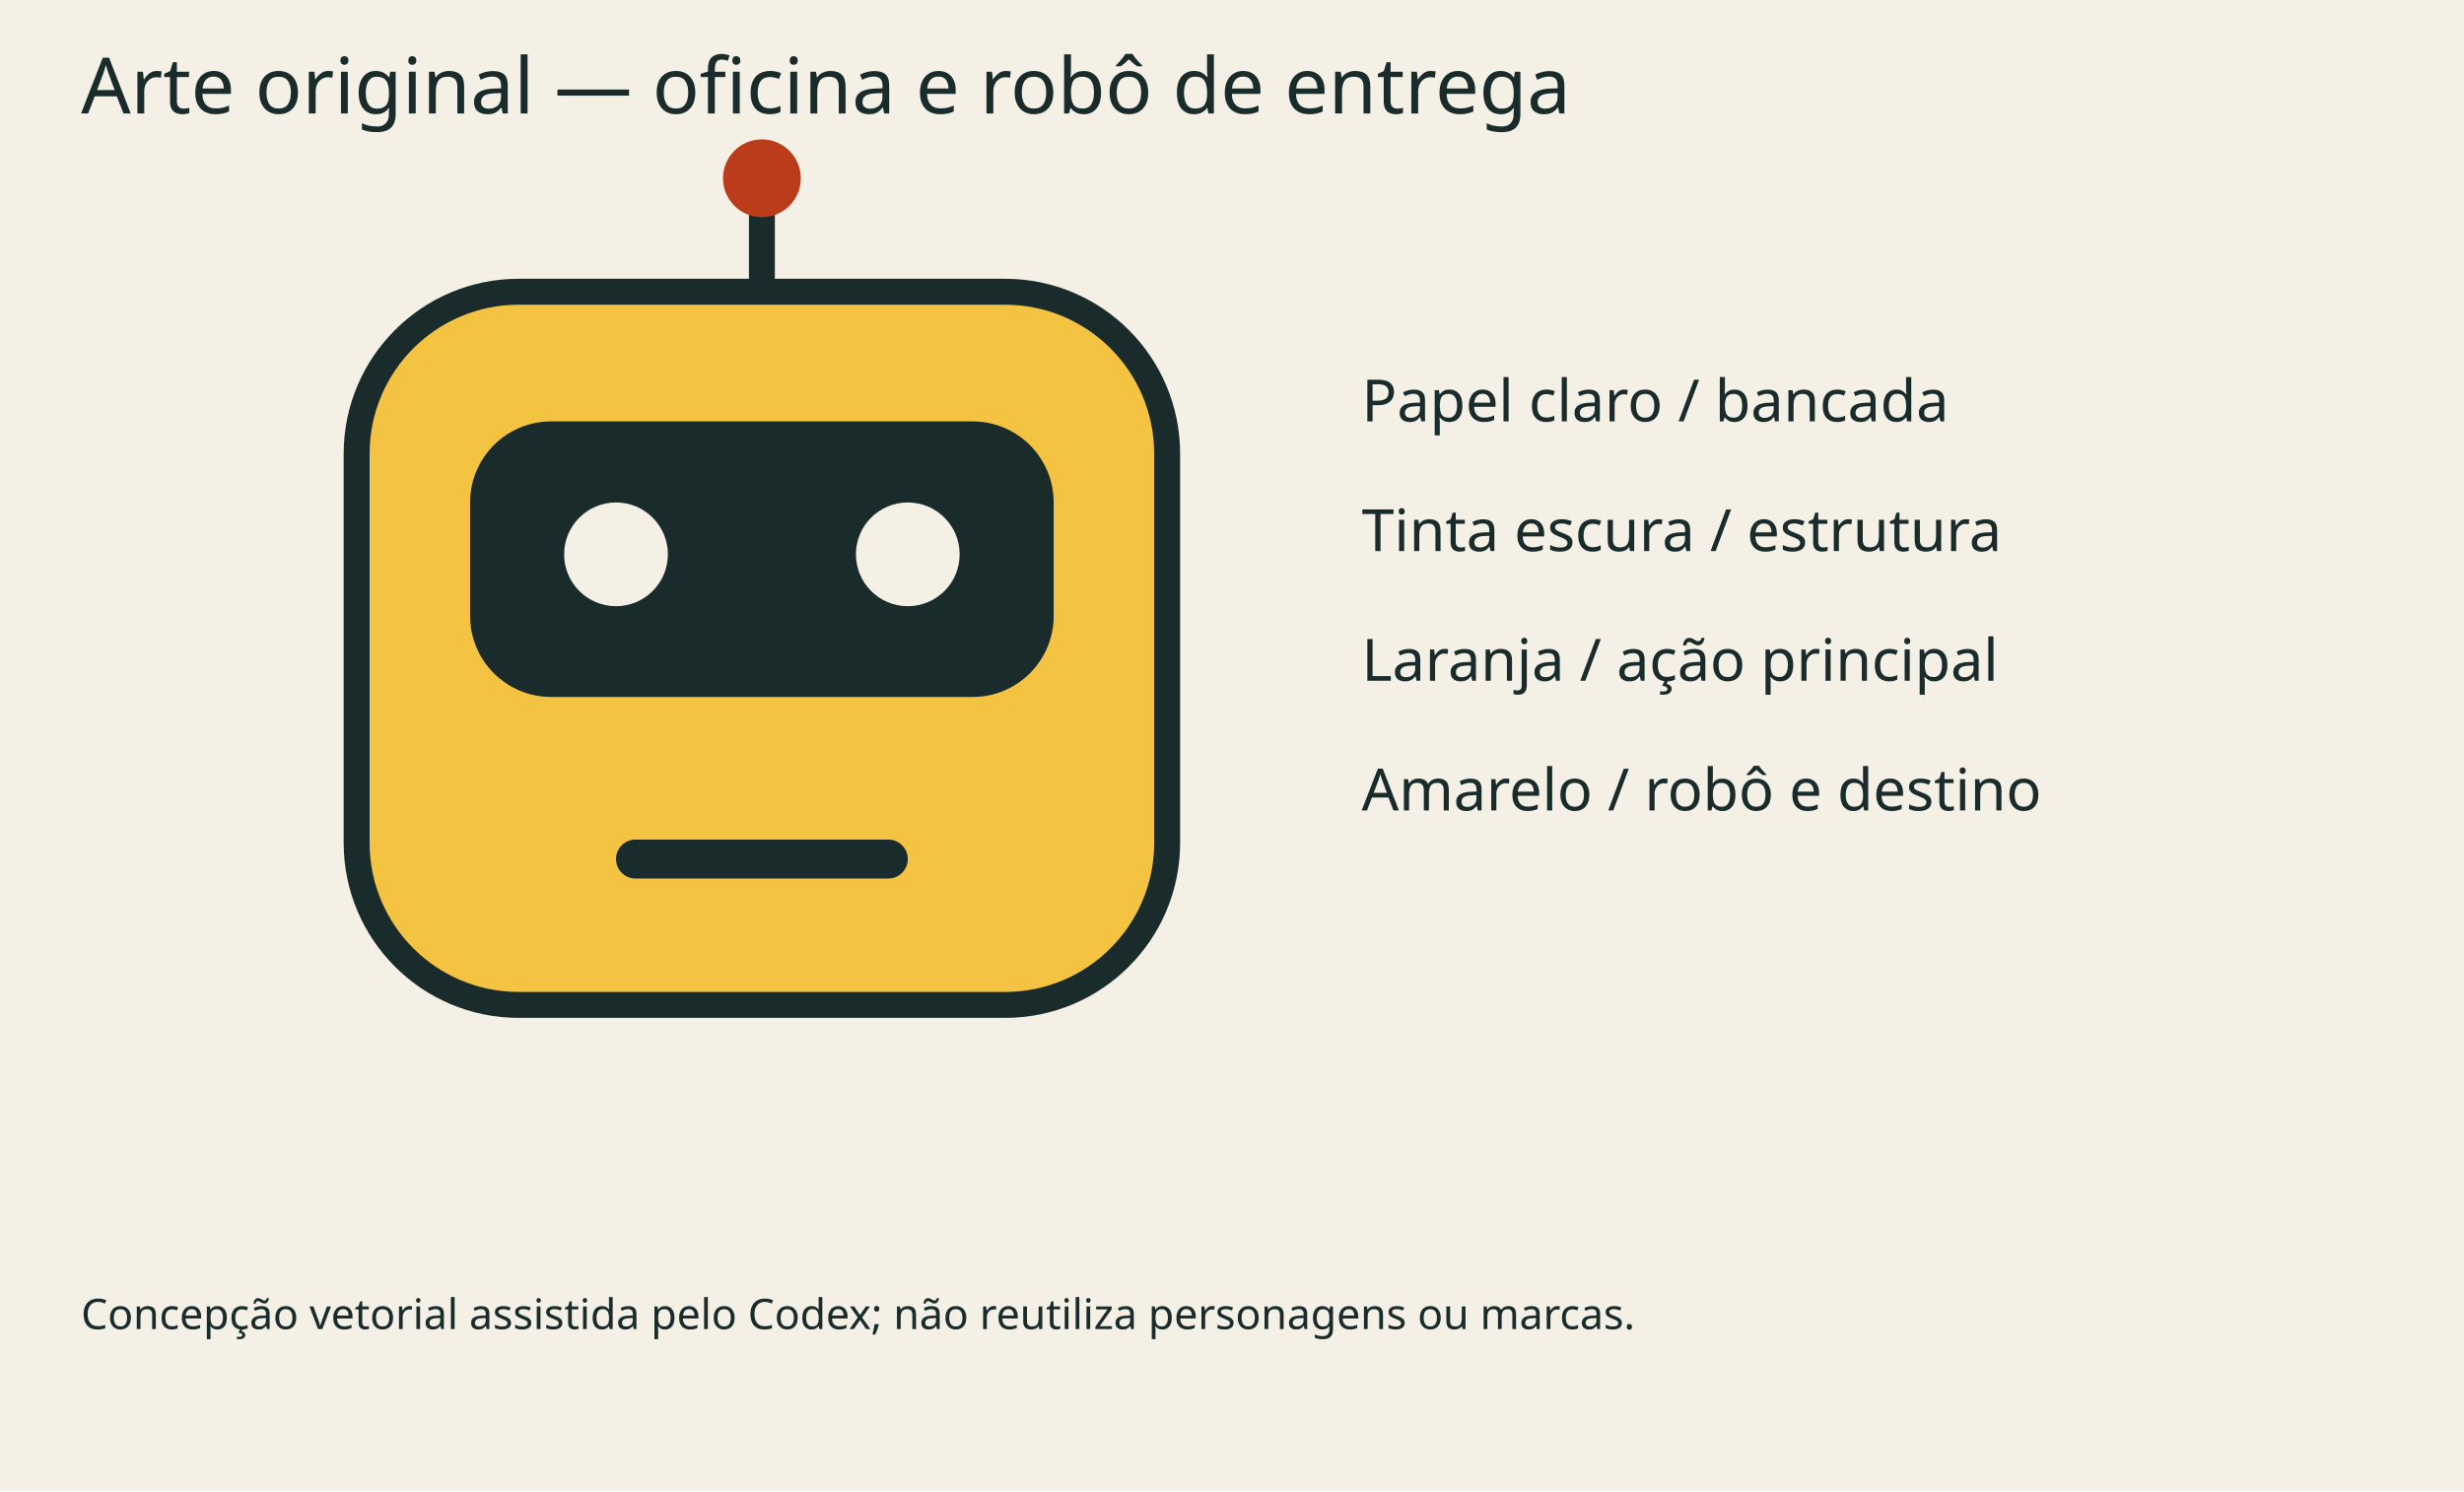
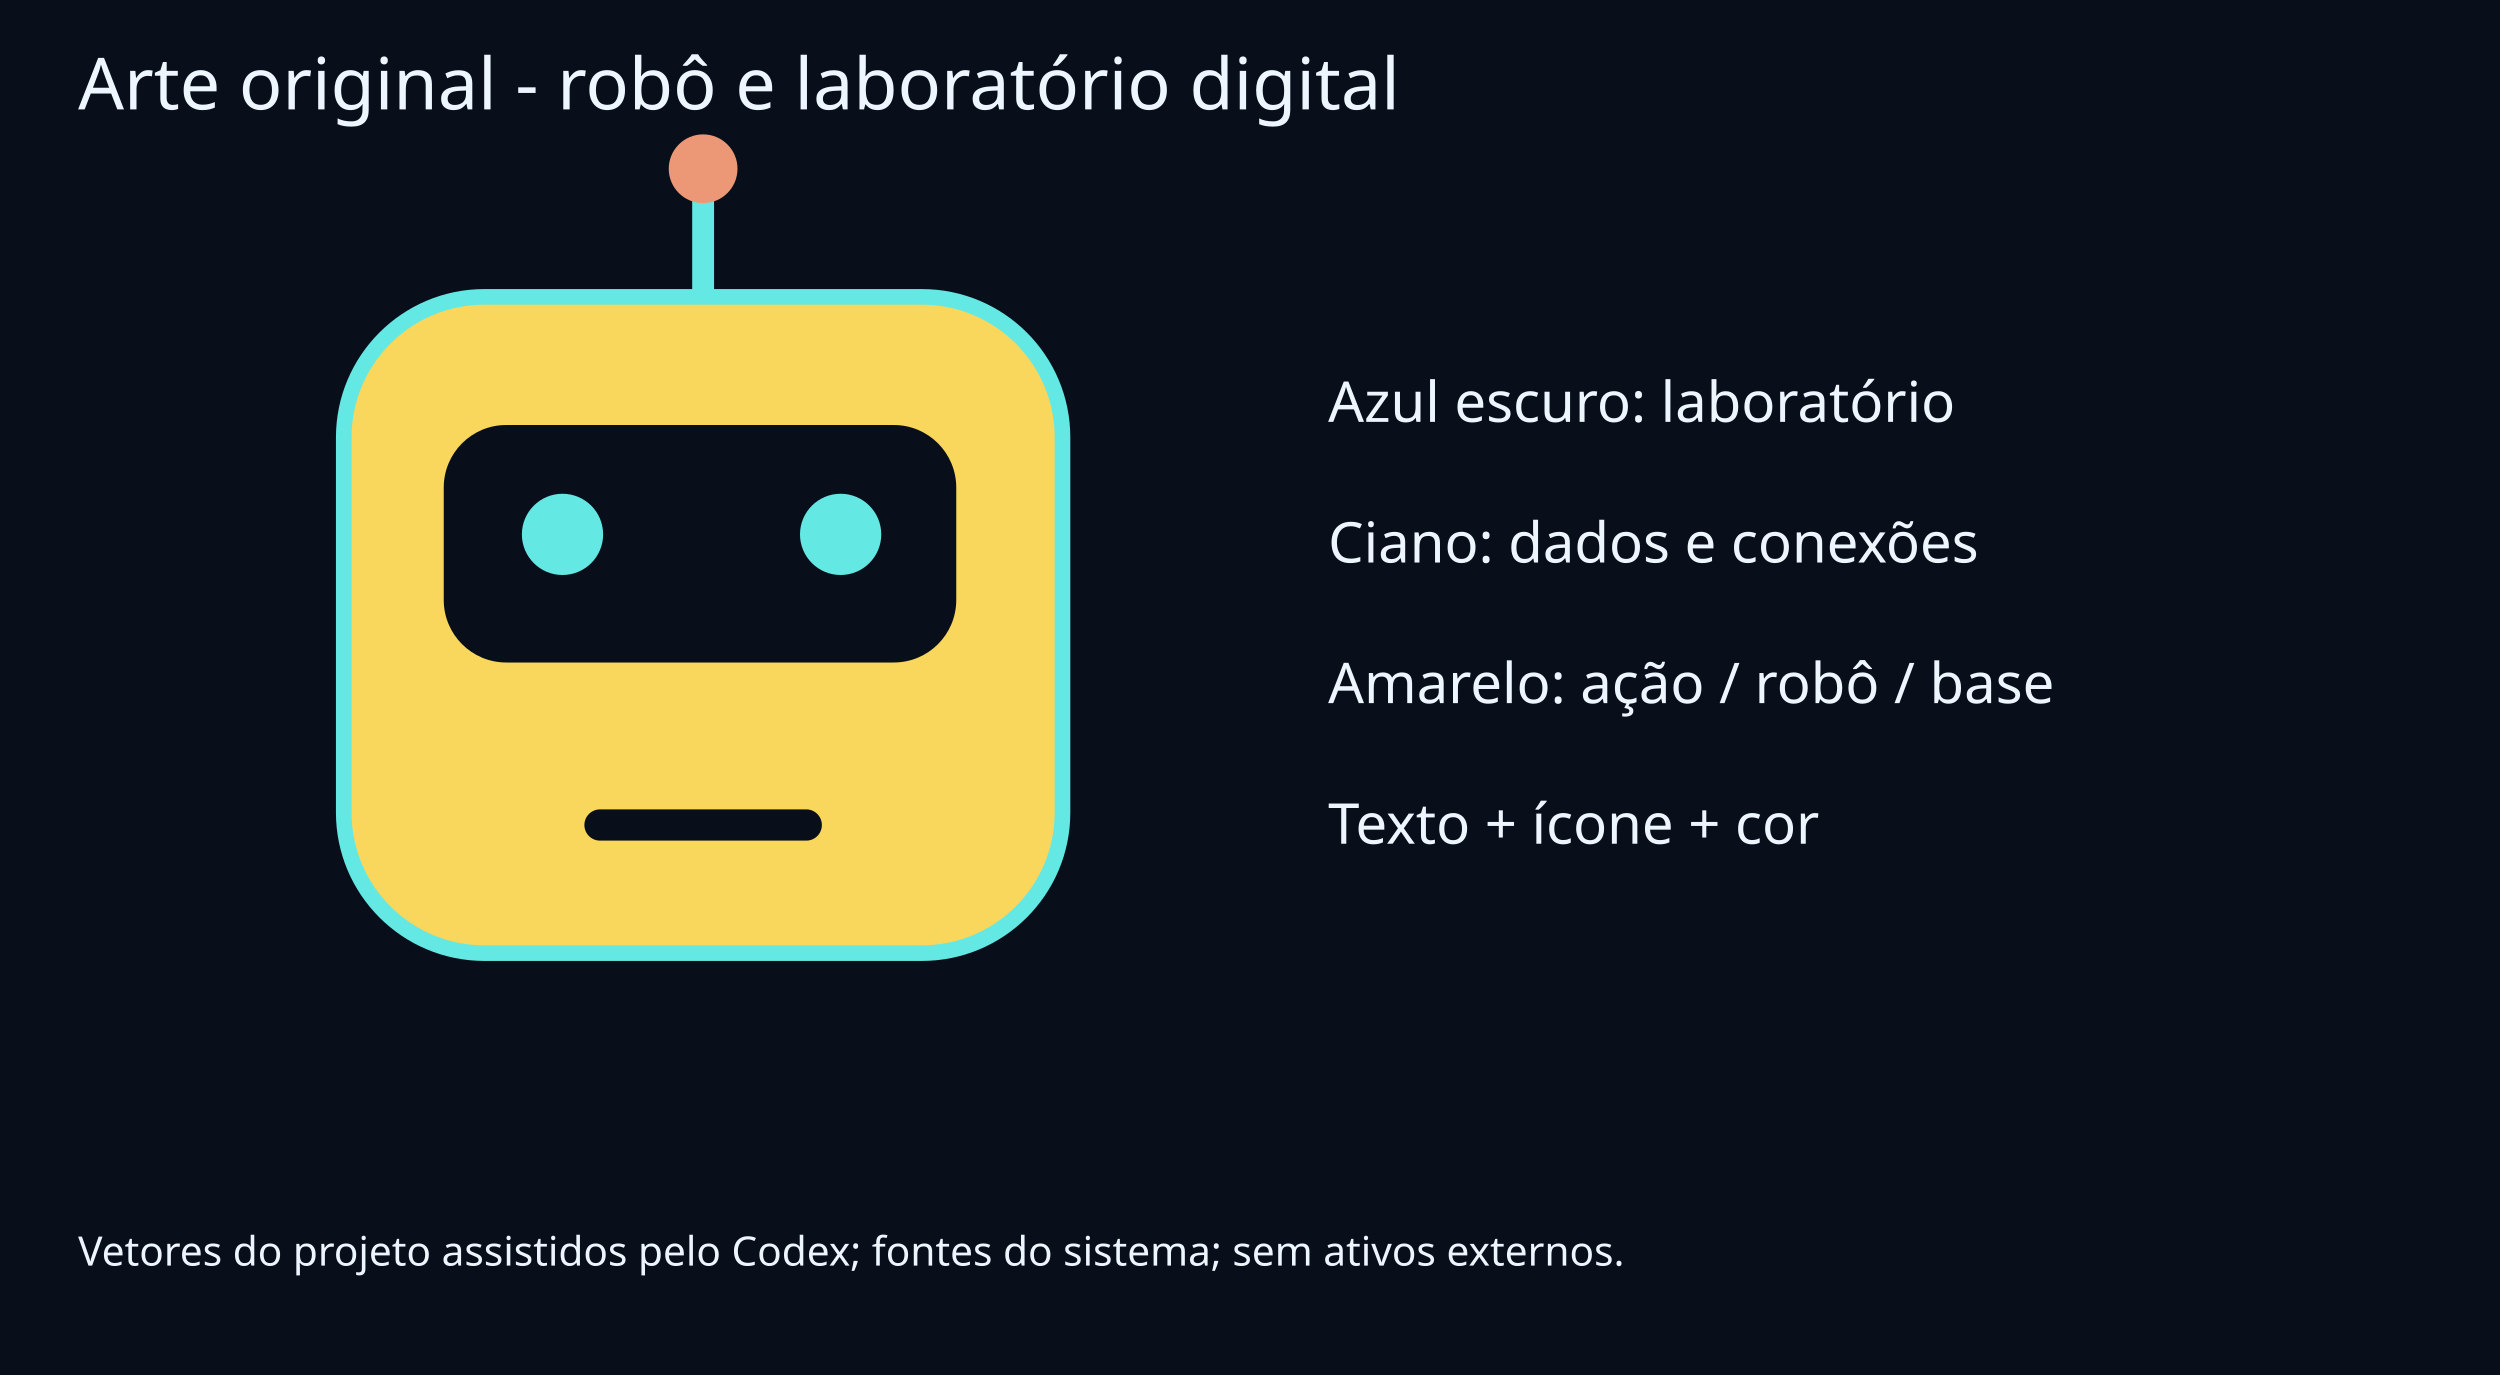
- <svg xmlns="http://www.w3.org/2000/svg" width="760" height="460" viewBox="0 0 760 460">
-   <rect width="100%" height="100%" fill="#f4f0e6" />
-   <g font-family="sans-serif" fill="#192b2b">
-     <text x="25" y="35" font-size="24">Arte original — oficina e robô de entrega</text>
-     <rect x="110" y="90" width="250" height="220" rx="50" fill="#f5c342" stroke="#192b2b" stroke-width="8" />
-     <path d="M235 90V62" stroke="#192b2b" stroke-width="8" />
-     <circle cx="235" cy="55" r="12" fill="#bb3c1a" />
-     <rect x="145" y="130" width="180" height="85" rx="25" fill="#192b2b" />
-     <circle cx="190" cy="171" r="16" fill="#f4f0e6" />
-     <circle cx="280" cy="171" r="16" fill="#f4f0e6" />
-     <path d="M196 265h78" stroke="#192b2b" stroke-width="12" stroke-linecap="round" />
-     <text x="420" y="130" font-size="18">Papel claro / bancada</text>
-     <text x="420" y="170" font-size="18">Tinta escura / estrutura</text>
-     <text x="420" y="210" font-size="18">Laranja / ação principal</text>
-     <text x="420" y="250" font-size="18">Amarelo / robô e destino</text>
-     <text x="25" y="410" font-size="13">Concepção vetorial assistida pelo Codex; não reutiliza personagens ou marcas.</text>
+ <svg xmlns="http://www.w3.org/2000/svg" width="800" height="440" viewBox="0 0 800 440">
+   <rect width="100%" height="100%" fill="#080f1a" />
+   <g font-family="sans-serif" fill="#edf6ff">
+     <text x="25" y="35" font-size="23">Arte original - robô e laboratório digital</text>
+     <rect x="110" y="95" width="230" height="210" rx="45" fill="#f9d65c" stroke="#64e8e4" stroke-width="5" />
+     <path d="M225 95V63" stroke="#64e8e4" stroke-width="7" />
+     <circle cx="225" cy="54" r="11" fill="#ec9877" />
+     <rect x="142" y="136" width="164" height="76" rx="20" fill="#080f1a" />
+     <circle cx="180" cy="171" r="13" fill="#64e8e4" />
+     <circle cx="269" cy="171" r="13" fill="#64e8e4" />
+     <path d="M192 264h66" stroke="#080f1a" stroke-width="10" stroke-linecap="round" />
+     <text x="425" y="135" font-size="18">Azul escuro: laboratório</text>
+     <text x="425" y="180" font-size="18">Ciano: dados e conexões</text>
+     <text x="425" y="225" font-size="18">Amarelo: ação / robô / base</text>
+     <text x="425" y="270" font-size="18">Texto + ícone + cor</text>
+     <text x="25" y="405" font-size="13">Vetores do projeto assistidos pelo Codex; fontes do sistema; sem ativos externos.</text>
  </g>
</svg>
